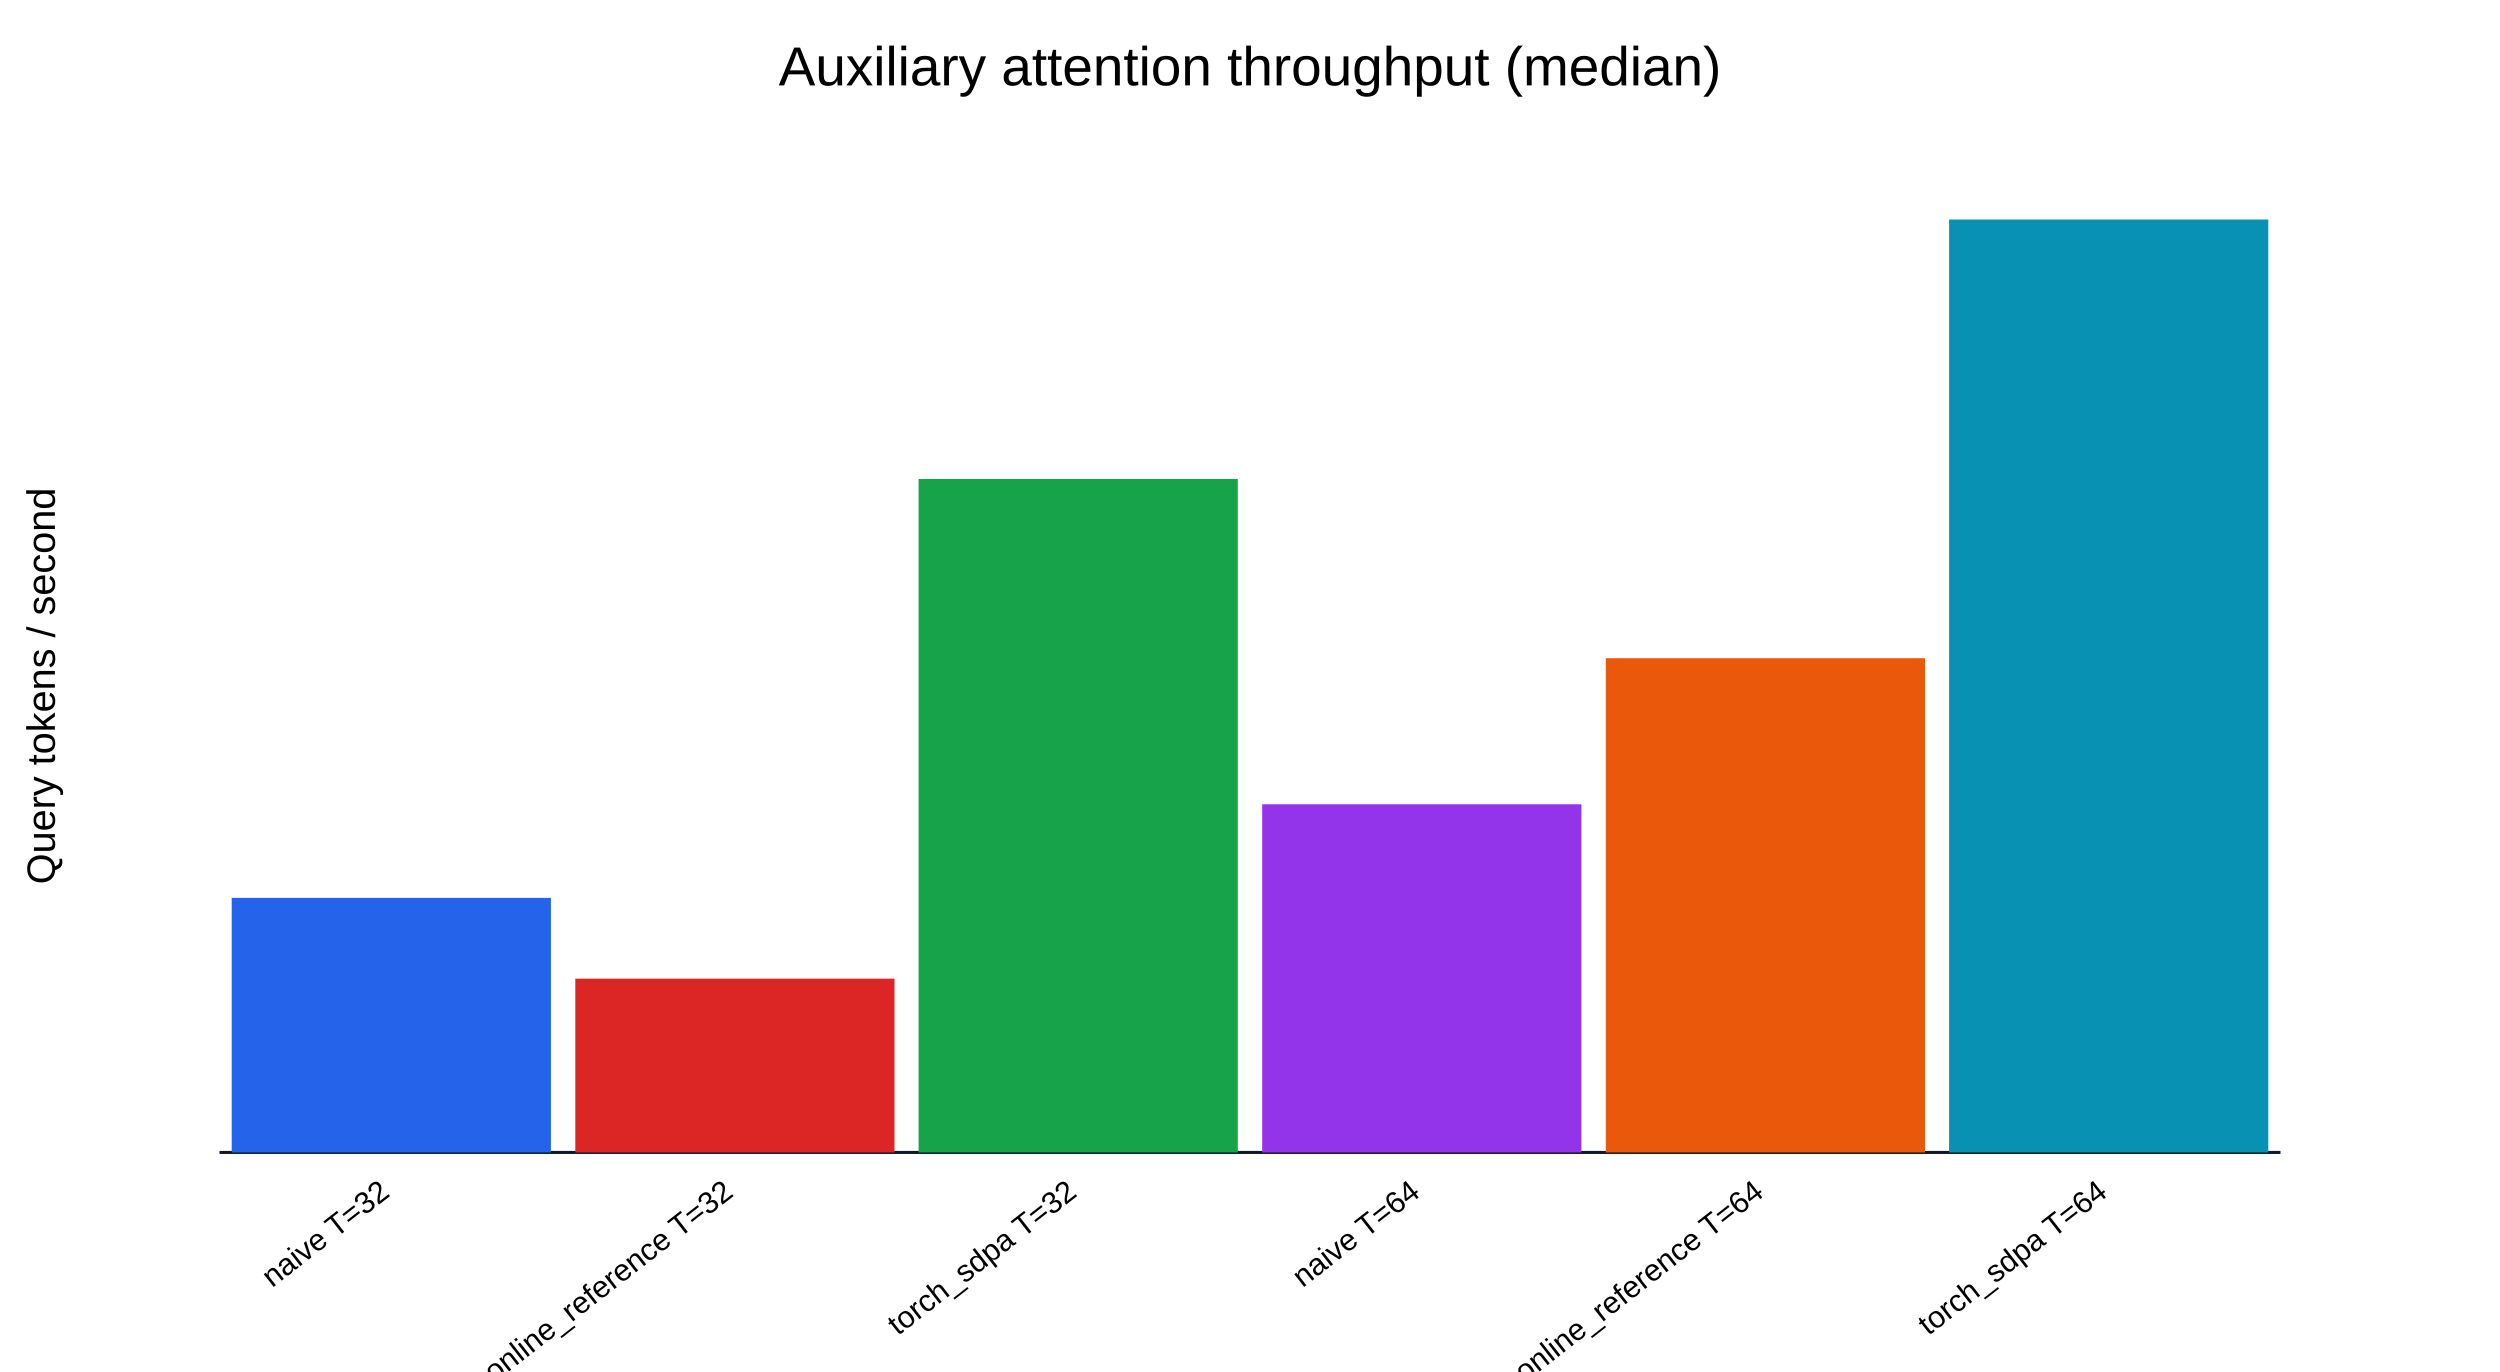
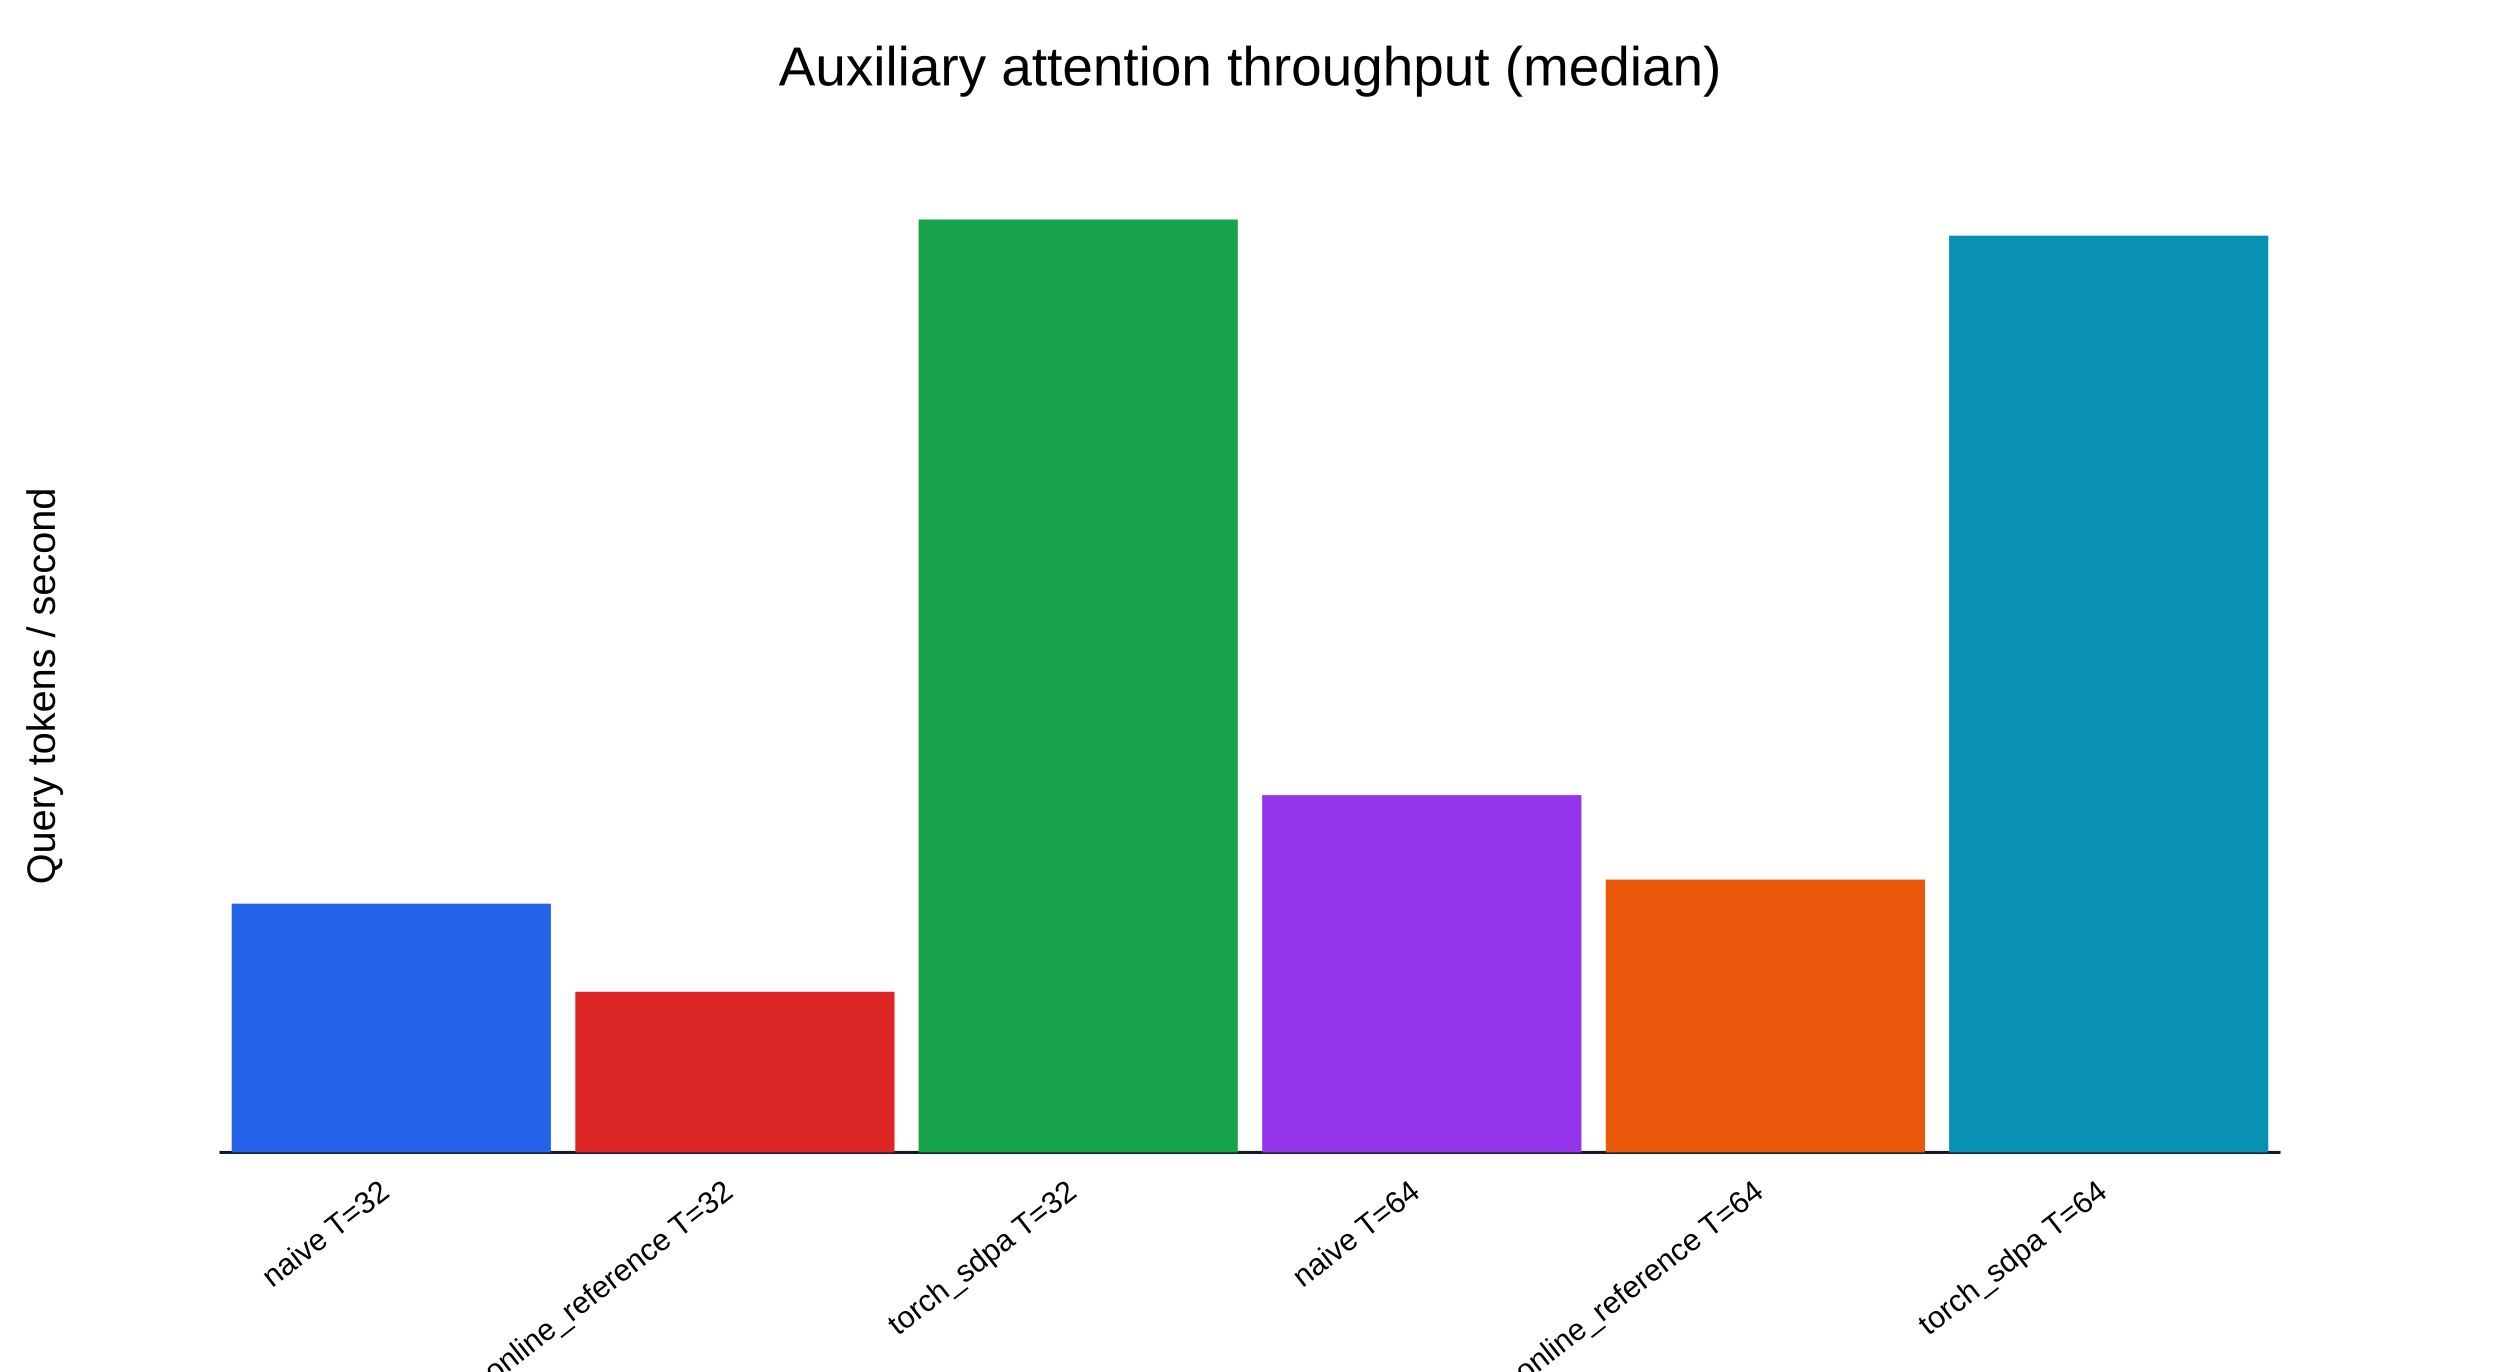
<svg xmlns="http://www.w3.org/2000/svg" width="820" height="450" viewBox="0 0 820 450">
  <rect width="100%" height="100%" fill="white" />
  <text x="410.0" y="28" text-anchor="middle" font-family="Arial" font-size="18">Auxiliary attention throughput (median)</text>
  <line x1="72" y1="378" x2="748" y2="378" stroke="#111827" />
  <text x="18" y="225.0" text-anchor="middle" transform="rotate(-90 18 225.0)" font-family="Arial" font-size="13">Query tokens / second</text>
-   <rect x="76.0" y="294.5" width="104.7" height="83.5" fill="#2563eb" />
+   <rect x="76.0" y="296.4" width="104.7" height="81.6" fill="#2563eb" />
  <text x="128.3" y="392" text-anchor="end" transform="rotate(-38 128.3 392)" font-family="Arial" font-size="10">naive T=32</text>
-   <rect x="188.7" y="321.0" width="104.7" height="57.0" fill="#dc2626" />
+   <rect x="188.7" y="325.3" width="104.7" height="52.7" fill="#dc2626" />
  <text x="241.0" y="392" text-anchor="end" transform="rotate(-38 241.0 392)" font-family="Arial" font-size="10">online_reference T=32</text>
-   <rect x="301.3" y="157.1" width="104.7" height="220.9" fill="#16a34a" />
+   <rect x="301.3" y="72.0" width="104.7" height="306.0" fill="#16a34a" />
  <text x="353.7" y="392" text-anchor="end" transform="rotate(-38 353.7 392)" font-family="Arial" font-size="10">torch_sdpa T=32</text>
-   <rect x="414.0" y="263.8" width="104.7" height="114.2" fill="#9333ea" />
+   <rect x="414.0" y="260.8" width="104.7" height="117.2" fill="#9333ea" />
  <text x="466.3" y="392" text-anchor="end" transform="rotate(-38 466.3 392)" font-family="Arial" font-size="10">naive T=64</text>
-   <rect x="526.7" y="215.9" width="104.7" height="162.1" fill="#ea580c" />
+   <rect x="526.7" y="288.5" width="104.7" height="89.5" fill="#ea580c" />
  <text x="579.0" y="392" text-anchor="end" transform="rotate(-38 579.0 392)" font-family="Arial" font-size="10">online_reference T=64</text>
-   <rect x="639.3" y="72.0" width="104.7" height="306.0" fill="#0891b2" />
+   <rect x="639.3" y="77.3" width="104.7" height="300.7" fill="#0891b2" />
  <text x="691.7" y="392" text-anchor="end" transform="rotate(-38 691.7 392)" font-family="Arial" font-size="10">torch_sdpa T=64</text>
</svg>
